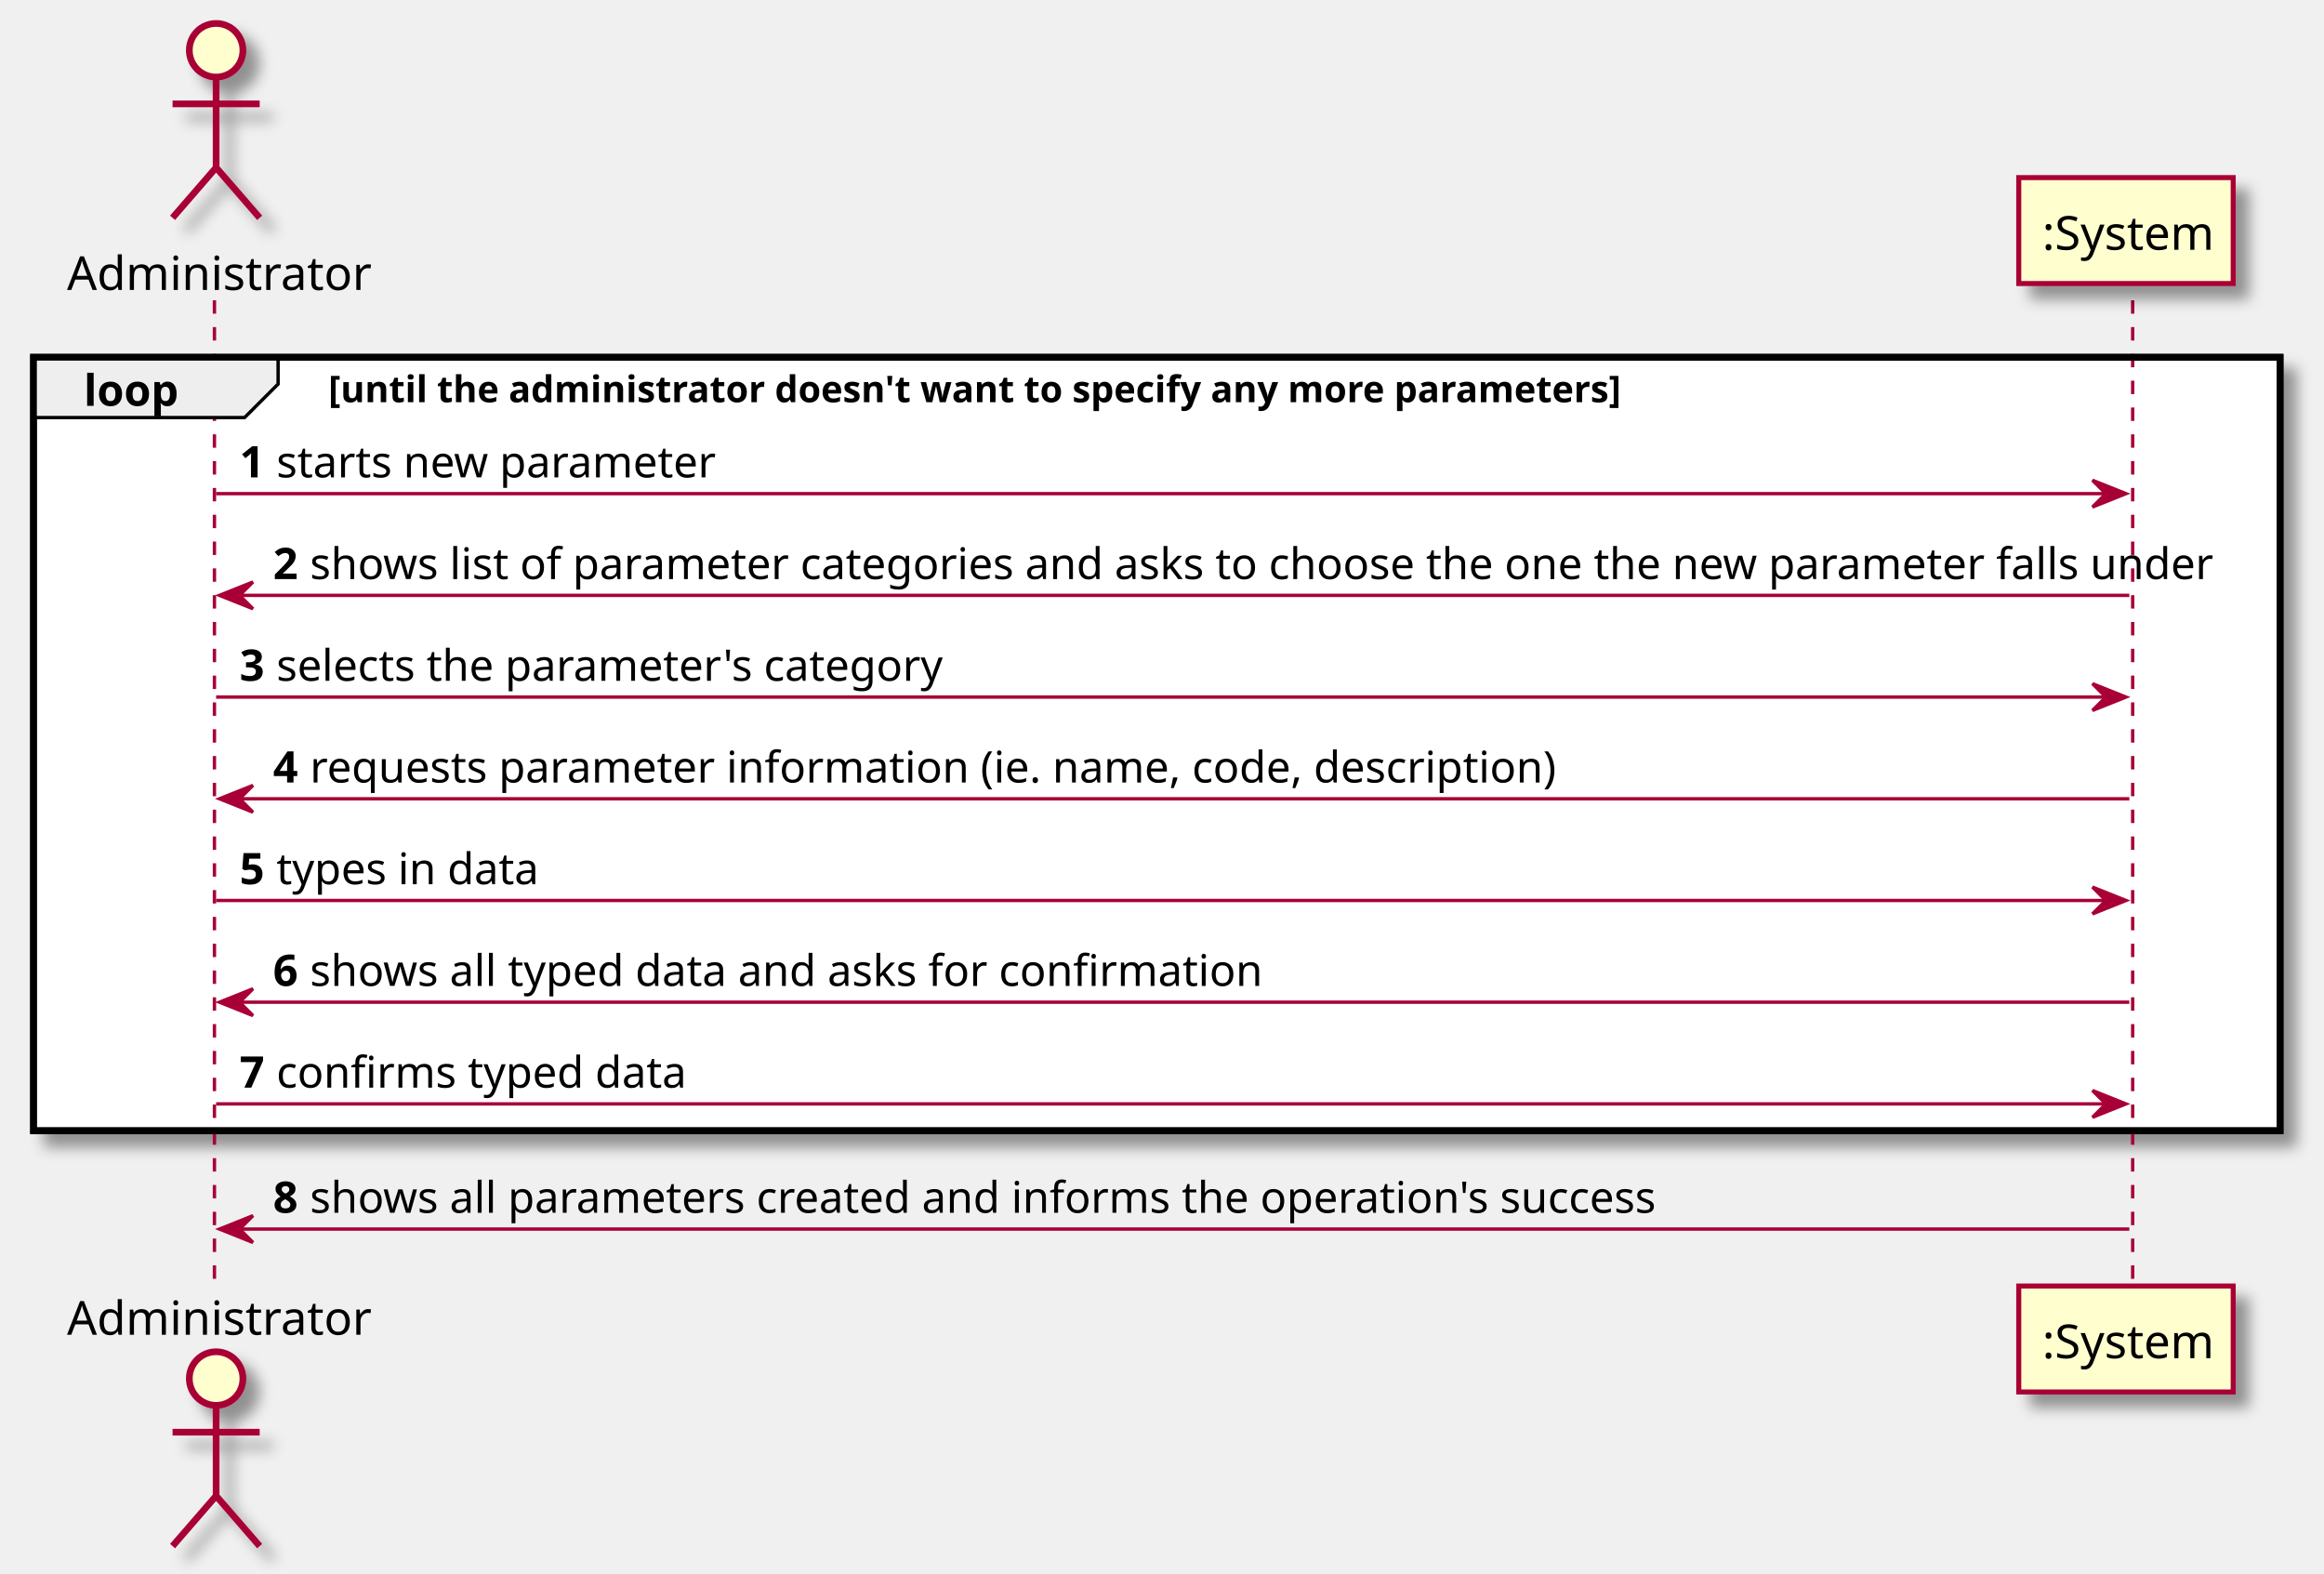
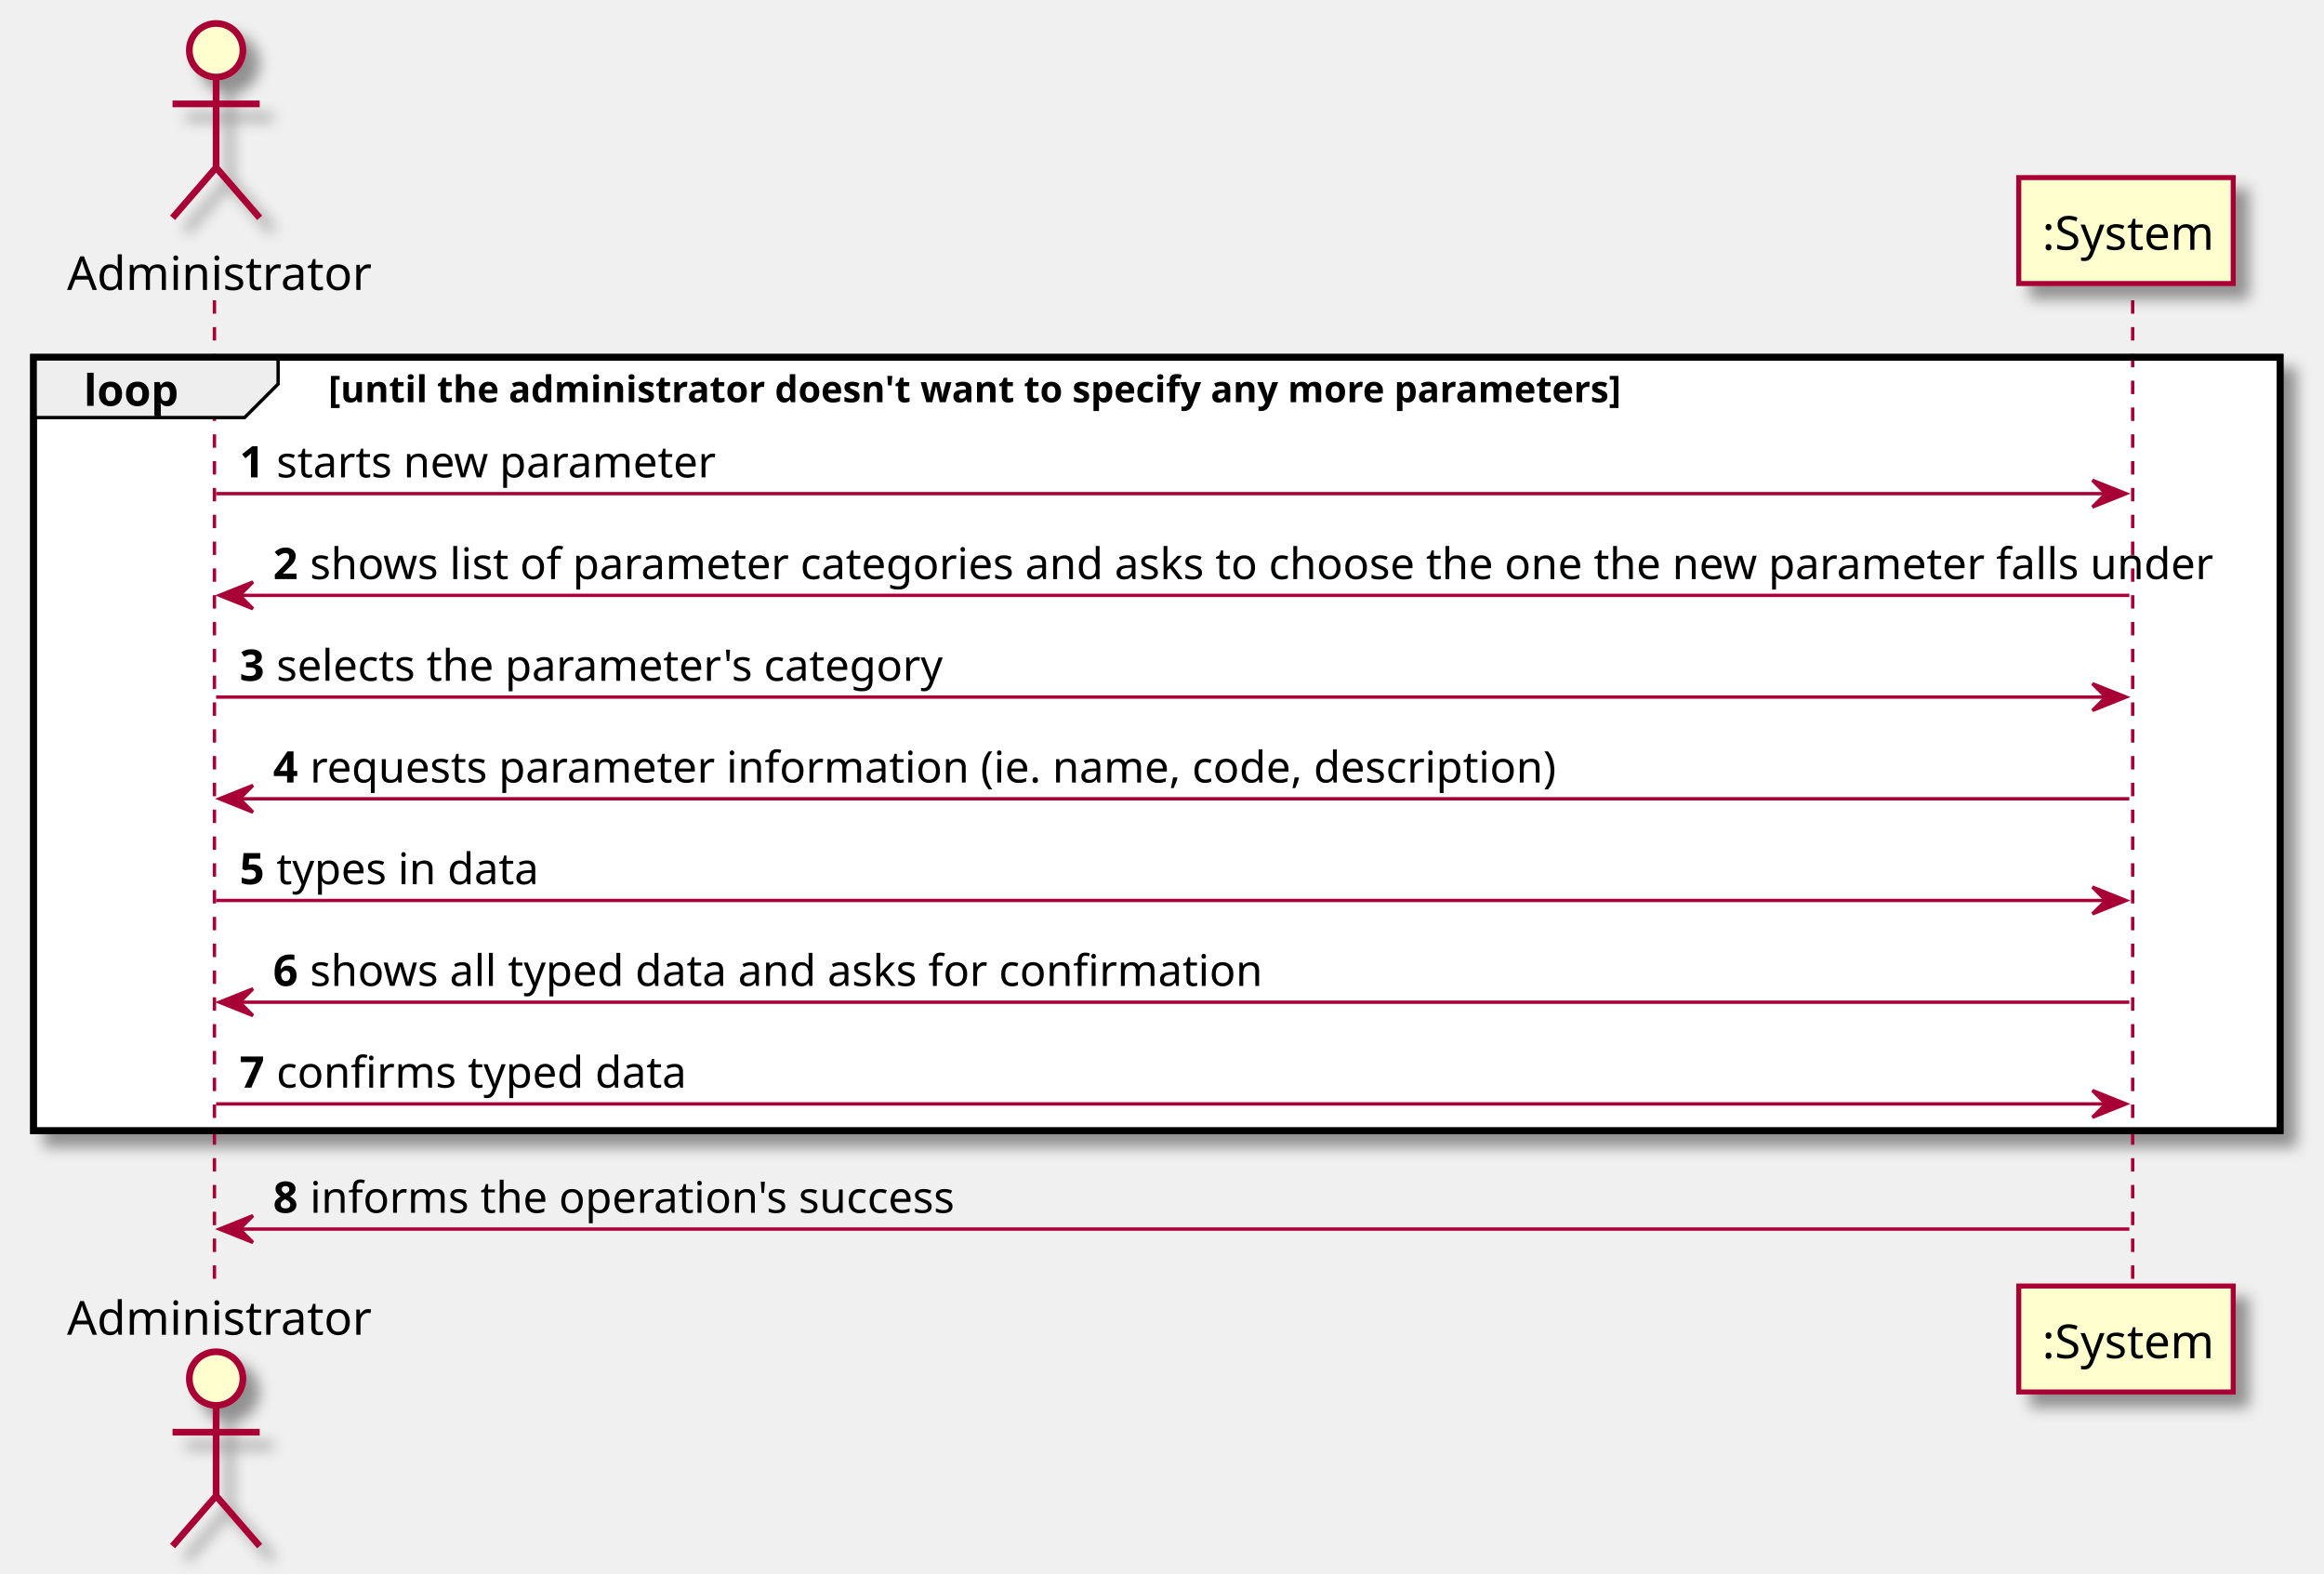
<svg xmlns="http://www.w3.org/2000/svg" contentScriptType="application/ecmascript" contentStyleType="text/css" height="587.5px" preserveAspectRatio="none" style="width:867px;height:587px;" version="1.1" viewBox="0 0 867 587" width="867.5px" zoomAndPan="magnify">
  <defs>
-     <filter height="300%" id="f13yoecyy4t2g9" width="300%" x="-1" y="-1">
+     <filter height="300%" id="f1l6jxt8j5h2yt" width="300%" x="-1" y="-1">
      <feGaussianBlur result="blurOut" stdDeviation="2.5" />
      <feColorMatrix in="blurOut" result="blurOut2" type="matrix" values="0 0 0 0 0 0 0 0 0 0 0 0 0 0 0 0 0 0 .4 0" />
      <feOffset dx="5.0" dy="5.0" in="blurOut2" result="blurOut3" />
      <feBlend in="SourceGraphic" in2="blurOut3" mode="normal" />
    </filter>
  </defs>
  <g>
-     <rect fill="#FFFFFF" filter="url(#f13yoecyy4t2g9)" height="288.516" style="stroke:#000000;stroke-width:2.5;" width="838.125" x="12.5" y="133.262" />
+     <rect fill="#FFFFFF" filter="url(#f1l6jxt8j5h2yt)" height="288.516" style="stroke:#000000;stroke-width:2.5;" width="838.125" x="12.5" y="133.262" />
    <line style="stroke:#A80036;stroke-width:1.25;stroke-dasharray:5.0,5.0;" x1="80" x2="80" y1="112.012" y2="480.967" />
    <line style="stroke:#A80036;stroke-width:1.25;stroke-dasharray:5.0,5.0;" x1="795.625" x2="795.625" y1="112.012" y2="480.967" />
    <text fill="#000000" font-family="sans-serif" font-size="17.5" lengthAdjust="spacing" textLength="103.75" x="25" y="108.166">Administrator</text>
-     <ellipse cx="80.625" cy="18.75" fill="#FEFECE" filter="url(#f13yoecyy4t2g9)" rx="10" ry="10" style="stroke:#A80036;stroke-width:2.5;" />
-     <path d="M80.625,28.75 L80.625,62.5 M64.375,38.75 L96.875,38.75 M80.625,62.5 L64.375,81.25 M80.625,62.5 L96.875,81.25 " fill="none" filter="url(#f13yoecyy4t2g9)" style="stroke:#A80036;stroke-width:2.5;" />
+     <ellipse cx="80.625" cy="18.75" fill="#FEFECE" filter="url(#f1l6jxt8j5h2yt)" rx="10" ry="10" style="stroke:#A80036;stroke-width:2.5;" />
+     <path d="M80.625,28.75 L80.625,62.5 M64.375,38.75 L96.875,38.75 M80.625,62.5 L64.375,81.25 M80.625,62.5 L96.875,81.25 " fill="none" filter="url(#f1l6jxt8j5h2yt)" style="stroke:#A80036;stroke-width:2.5;" />
    <text fill="#000000" font-family="sans-serif" font-size="17.5" lengthAdjust="spacing" textLength="103.75" x="25" y="497.883">Administrator</text>
-     <ellipse cx="80.625" cy="514.229" fill="#FEFECE" filter="url(#f13yoecyy4t2g9)" rx="10" ry="10" style="stroke:#A80036;stroke-width:2.5;" />
-     <path d="M80.625,524.229 L80.625,557.979 M64.375,534.229 L96.875,534.229 M80.625,557.979 L64.375,576.729 M80.625,557.979 L96.875,576.729 " fill="none" filter="url(#f13yoecyy4t2g9)" style="stroke:#A80036;stroke-width:2.5;" />
-     <rect fill="#FEFECE" filter="url(#f13yoecyy4t2g9)" height="39.512" style="stroke:#A80036;stroke-width:1.875;" width="80" x="753.125" y="66.25" />
+     <ellipse cx="80.625" cy="514.229" fill="#FEFECE" filter="url(#f1l6jxt8j5h2yt)" rx="10" ry="10" style="stroke:#A80036;stroke-width:2.5;" />
+     <path d="M80.625,524.229 L80.625,557.979 M64.375,534.229 L96.875,534.229 M80.625,557.979 L64.375,576.729 M80.625,557.979 L96.875,576.729 " fill="none" filter="url(#f1l6jxt8j5h2yt)" style="stroke:#A80036;stroke-width:2.5;" />
+     <rect fill="#FEFECE" filter="url(#f1l6jxt8j5h2yt)" height="39.512" style="stroke:#A80036;stroke-width:1.875;" width="80" x="753.125" y="66.25" />
    <text fill="#000000" font-family="sans-serif" font-size="17.5" lengthAdjust="spacing" textLength="62.5" x="761.875" y="93.166">:System</text>
-     <rect fill="#FEFECE" filter="url(#f13yoecyy4t2g9)" height="39.512" style="stroke:#A80036;stroke-width:1.875;" width="80" x="753.125" y="479.717" />
+     <rect fill="#FEFECE" filter="url(#f1l6jxt8j5h2yt)" height="39.512" style="stroke:#A80036;stroke-width:1.875;" width="80" x="753.125" y="479.717" />
    <text fill="#000000" font-family="sans-serif" font-size="17.5" lengthAdjust="spacing" textLength="62.5" x="761.875" y="506.633">:System</text>
    <path d="M12.5,133.262 L103.75,133.262 L103.75,143.262 L91.25,155.762 L12.5,155.762 L12.5,133.262 " fill="#EEEEEE" style="stroke:#000000;stroke-width:1.25;" />
    <rect fill="none" height="288.516" style="stroke:#000000;stroke-width:2.5;" width="838.125" x="12.5" y="133.262" />
    <text fill="#000000" font-family="sans-serif" font-size="16.25" font-weight="bold" lengthAdjust="spacing" textLength="35" x="31.25" y="151.381">loop</text>
    <text fill="#000000" font-family="sans-serif" font-size="13.75" font-weight="bold" lengthAdjust="spacing" textLength="482.5" x="122.5" y="150.035">[until the administrator doesn't want to specify any more parameters]</text>
    <polygon fill="#A80036" points="780.625,179.141,793.125,184.141,780.625,189.141,785.625,184.141" style="stroke:#A80036;stroke-width:1.25;" />
    <line style="stroke:#A80036;stroke-width:1.25;" x1="80.625" x2="788.125" y1="184.141" y2="184.141" />
    <text fill="#000000" font-family="sans-serif" font-size="16.25" font-weight="bold" lengthAdjust="spacing" textLength="8.75" x="89.375" y="178.07">1</text>
    <text fill="#000000" font-family="sans-serif" font-size="16.25" lengthAdjust="spacing" textLength="152.5" x="103.125" y="178.07">starts new parameter</text>
    <polygon fill="#A80036" points="94.375,217.08,81.875,222.08,94.375,227.08,89.375,222.08" style="stroke:#A80036;stroke-width:1.25;" />
    <line style="stroke:#A80036;stroke-width:1.25;" x1="86.875" x2="794.375" y1="222.08" y2="222.08" />
    <text fill="#000000" font-family="sans-serif" font-size="16.25" font-weight="bold" lengthAdjust="spacing" textLength="8.75" x="101.875" y="216.01">2</text>
    <text fill="#000000" font-family="sans-serif" font-size="16.25" lengthAdjust="spacing" textLength="671.25" x="115.625" y="216.01">shows list of parameter categories and asks to choose the one the new parameter falls under</text>
    <polygon fill="#A80036" points="780.625,255.019,793.125,260.019,780.625,265.019,785.625,260.019" style="stroke:#A80036;stroke-width:1.25;" />
    <line style="stroke:#A80036;stroke-width:1.25;" x1="80.625" x2="788.125" y1="260.019" y2="260.019" />
    <text fill="#000000" font-family="sans-serif" font-size="16.25" font-weight="bold" lengthAdjust="spacing" textLength="8.75" x="89.375" y="253.949">3</text>
    <text fill="#000000" font-family="sans-serif" font-size="16.25" lengthAdjust="spacing" textLength="236.25" x="103.125" y="253.949">selects the parameter's category</text>
    <polygon fill="#A80036" points="94.375,292.959,81.875,297.959,94.375,302.959,89.375,297.959" style="stroke:#A80036;stroke-width:1.25;" />
    <line style="stroke:#A80036;stroke-width:1.25;" x1="86.875" x2="794.375" y1="297.959" y2="297.959" />
    <text fill="#000000" font-family="sans-serif" font-size="16.25" font-weight="bold" lengthAdjust="spacing" textLength="8.75" x="101.875" y="291.888">4</text>
    <text fill="#000000" font-family="sans-serif" font-size="16.25" lengthAdjust="spacing" textLength="435" x="115.625" y="291.888">requests parameter information (ie. name, code, description)</text>
    <polygon fill="#A80036" points="780.625,330.898,793.125,335.898,780.625,340.898,785.625,335.898" style="stroke:#A80036;stroke-width:1.25;" />
    <line style="stroke:#A80036;stroke-width:1.25;" x1="80.625" x2="788.125" y1="335.898" y2="335.898" />
    <text fill="#000000" font-family="sans-serif" font-size="16.25" font-weight="bold" lengthAdjust="spacing" textLength="8.75" x="89.375" y="329.828">5</text>
    <text fill="#000000" font-family="sans-serif" font-size="16.25" lengthAdjust="spacing" textLength="93.75" x="103.125" y="329.828">types in data</text>
    <polygon fill="#A80036" points="94.375,368.838,81.875,373.838,94.375,378.838,89.375,373.838" style="stroke:#A80036;stroke-width:1.25;" />
    <line style="stroke:#A80036;stroke-width:1.25;" x1="86.875" x2="794.375" y1="373.838" y2="373.838" />
    <text fill="#000000" font-family="sans-serif" font-size="16.25" font-weight="bold" lengthAdjust="spacing" textLength="8.75" x="101.875" y="367.767">6</text>
    <text fill="#000000" font-family="sans-serif" font-size="16.25" lengthAdjust="spacing" textLength="335" x="115.625" y="367.767">shows all typed data and asks for confirmation</text>
    <polygon fill="#A80036" points="780.625,406.777,793.125,411.777,780.625,416.777,785.625,411.777" style="stroke:#A80036;stroke-width:1.25;" />
    <line style="stroke:#A80036;stroke-width:1.25;" x1="80.625" x2="788.125" y1="411.777" y2="411.777" />
    <text fill="#000000" font-family="sans-serif" font-size="16.25" font-weight="bold" lengthAdjust="spacing" textLength="8.75" x="89.375" y="405.707">7</text>
    <text fill="#000000" font-family="sans-serif" font-size="16.25" lengthAdjust="spacing" textLength="142.5" x="103.125" y="405.707">confirms typed data</text>
    <polygon fill="#A80036" points="94.375,453.467,81.875,458.467,94.375,463.467,89.375,458.467" style="stroke:#A80036;stroke-width:1.25;" />
    <line style="stroke:#A80036;stroke-width:1.25;" x1="86.875" x2="794.375" y1="458.467" y2="458.467" />
    <text fill="#000000" font-family="sans-serif" font-size="16.25" font-weight="bold" lengthAdjust="spacing" textLength="8.75" x="101.875" y="452.396">8</text>
-     <text fill="#000000" font-family="sans-serif" font-size="16.25" lengthAdjust="spacing" textLength="477.5" x="115.625" y="452.396">shows all parameters created and informs the operation's success</text>
+     <text fill="#000000" font-family="sans-serif" font-size="16.25" lengthAdjust="spacing" textLength="228.75" x="115.625" y="452.396">informs the operation's success</text>
  </g>
</svg>
